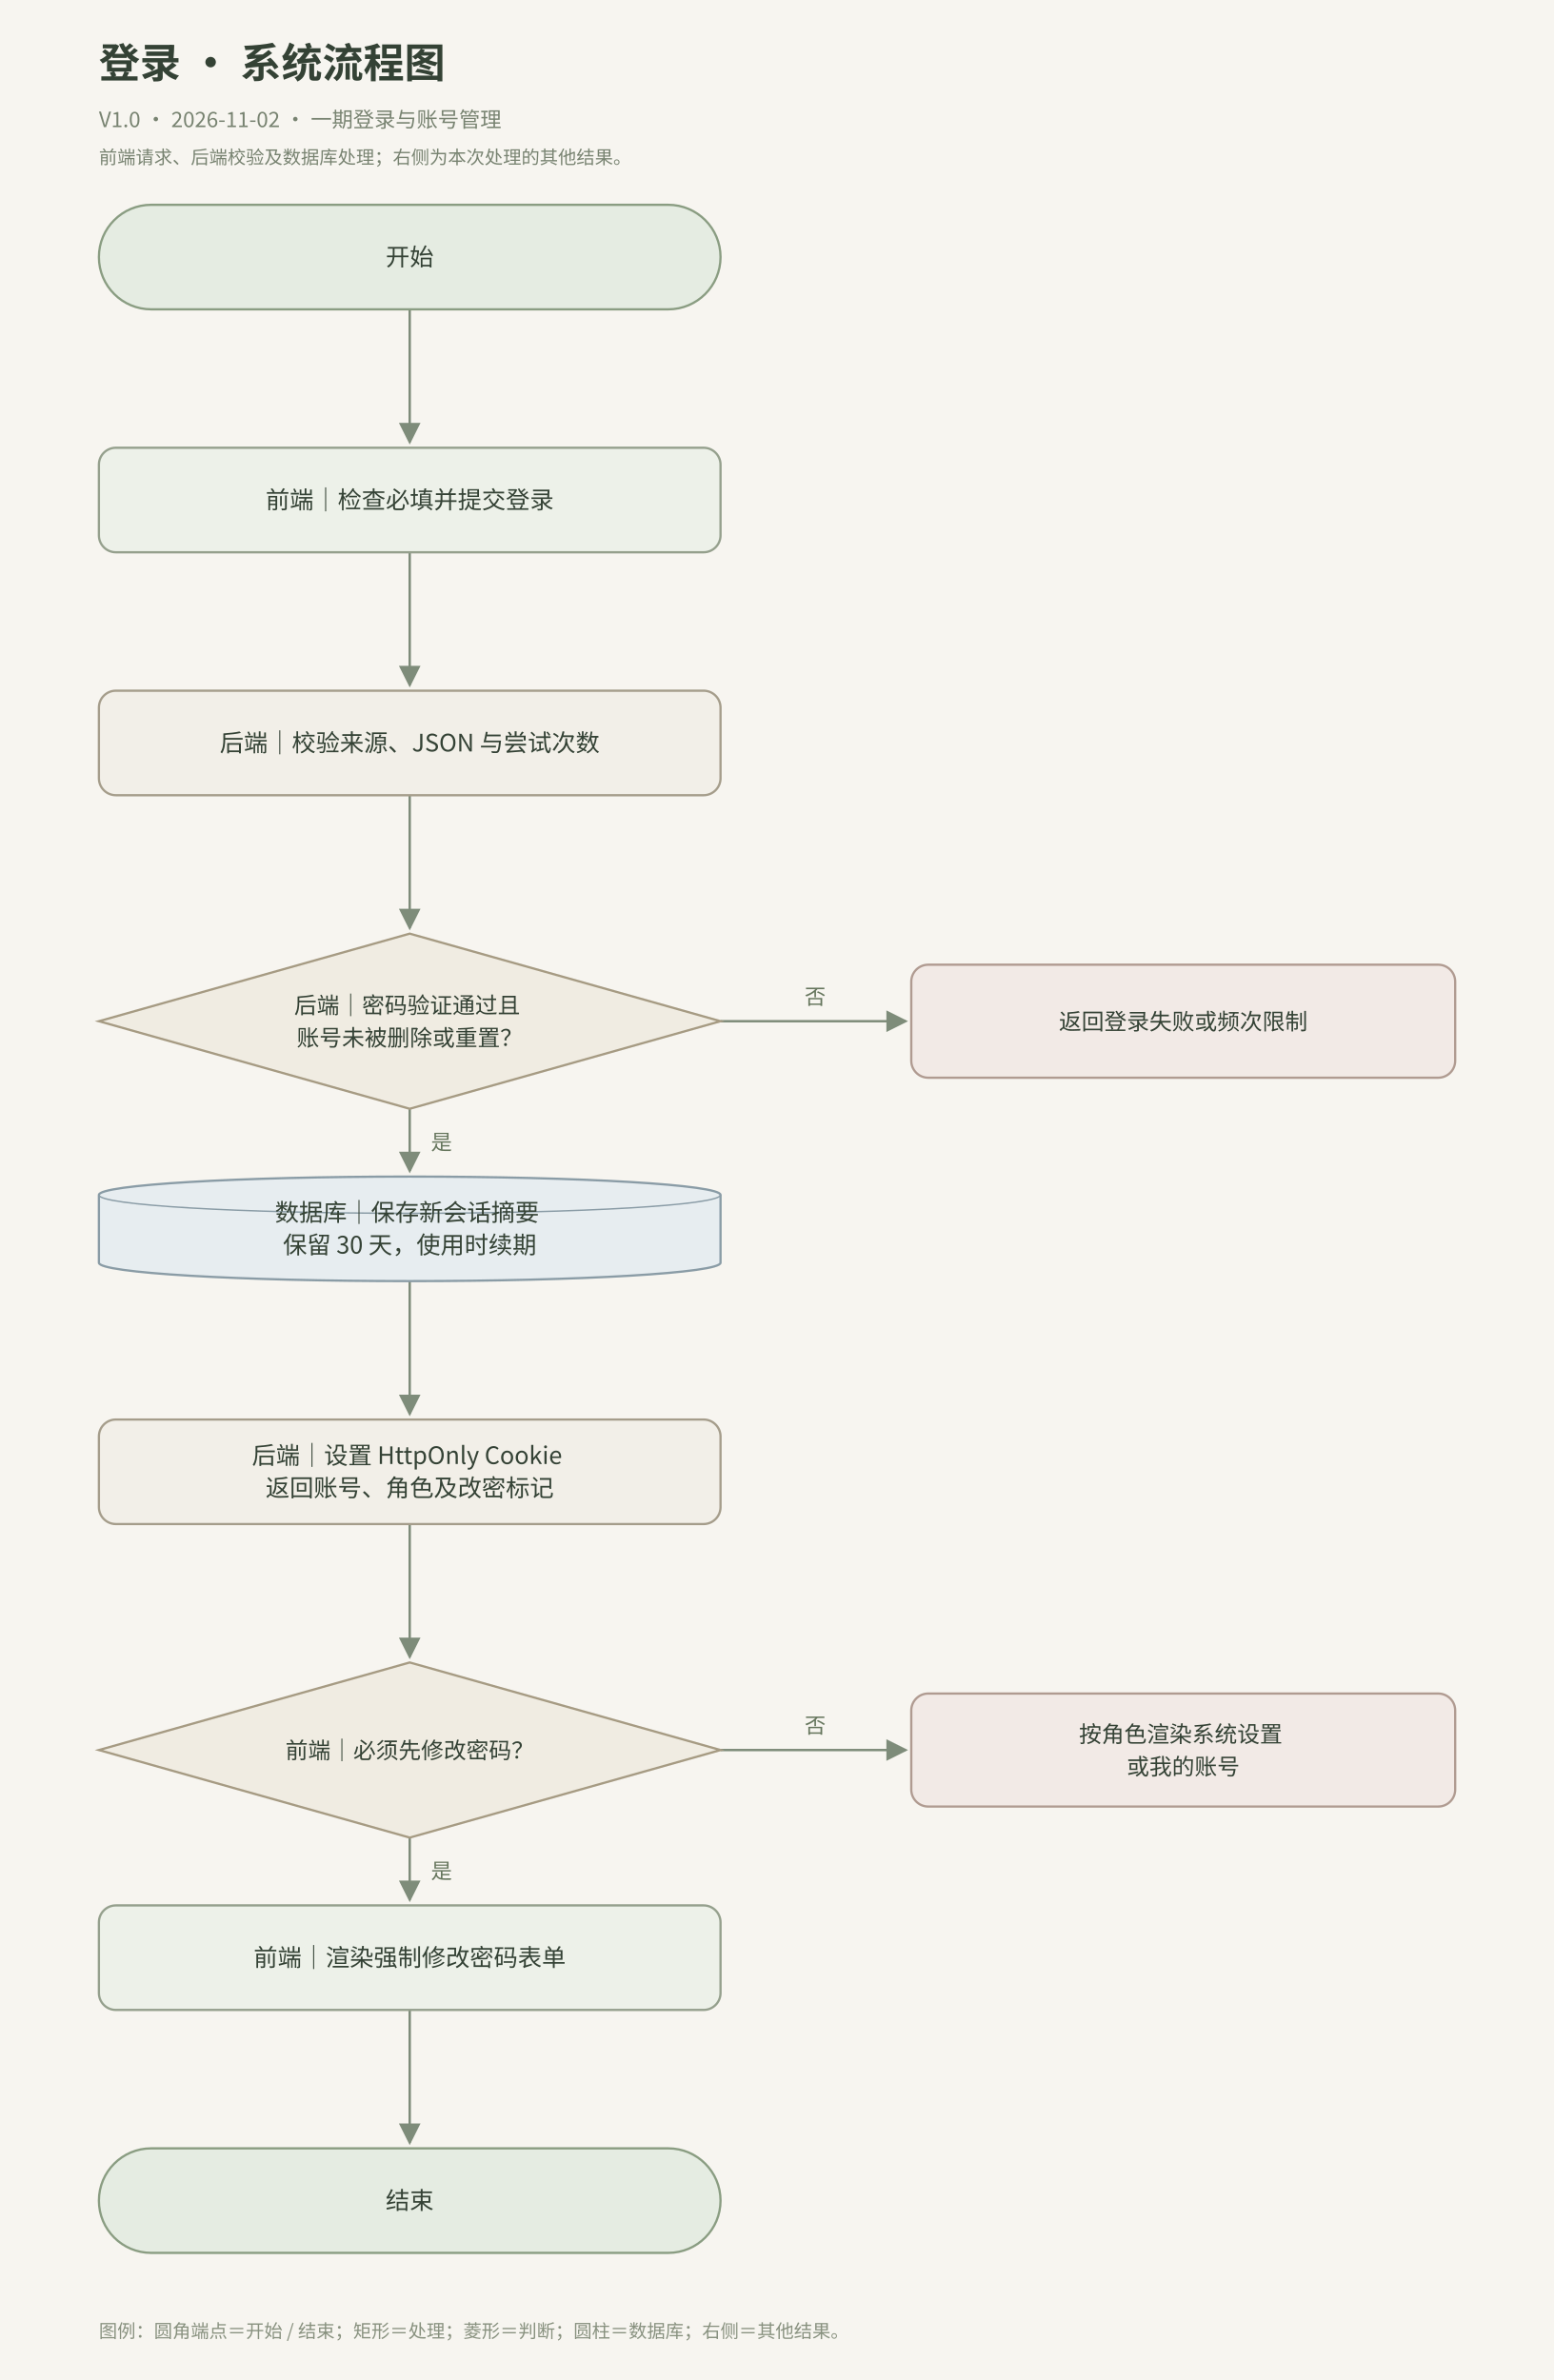
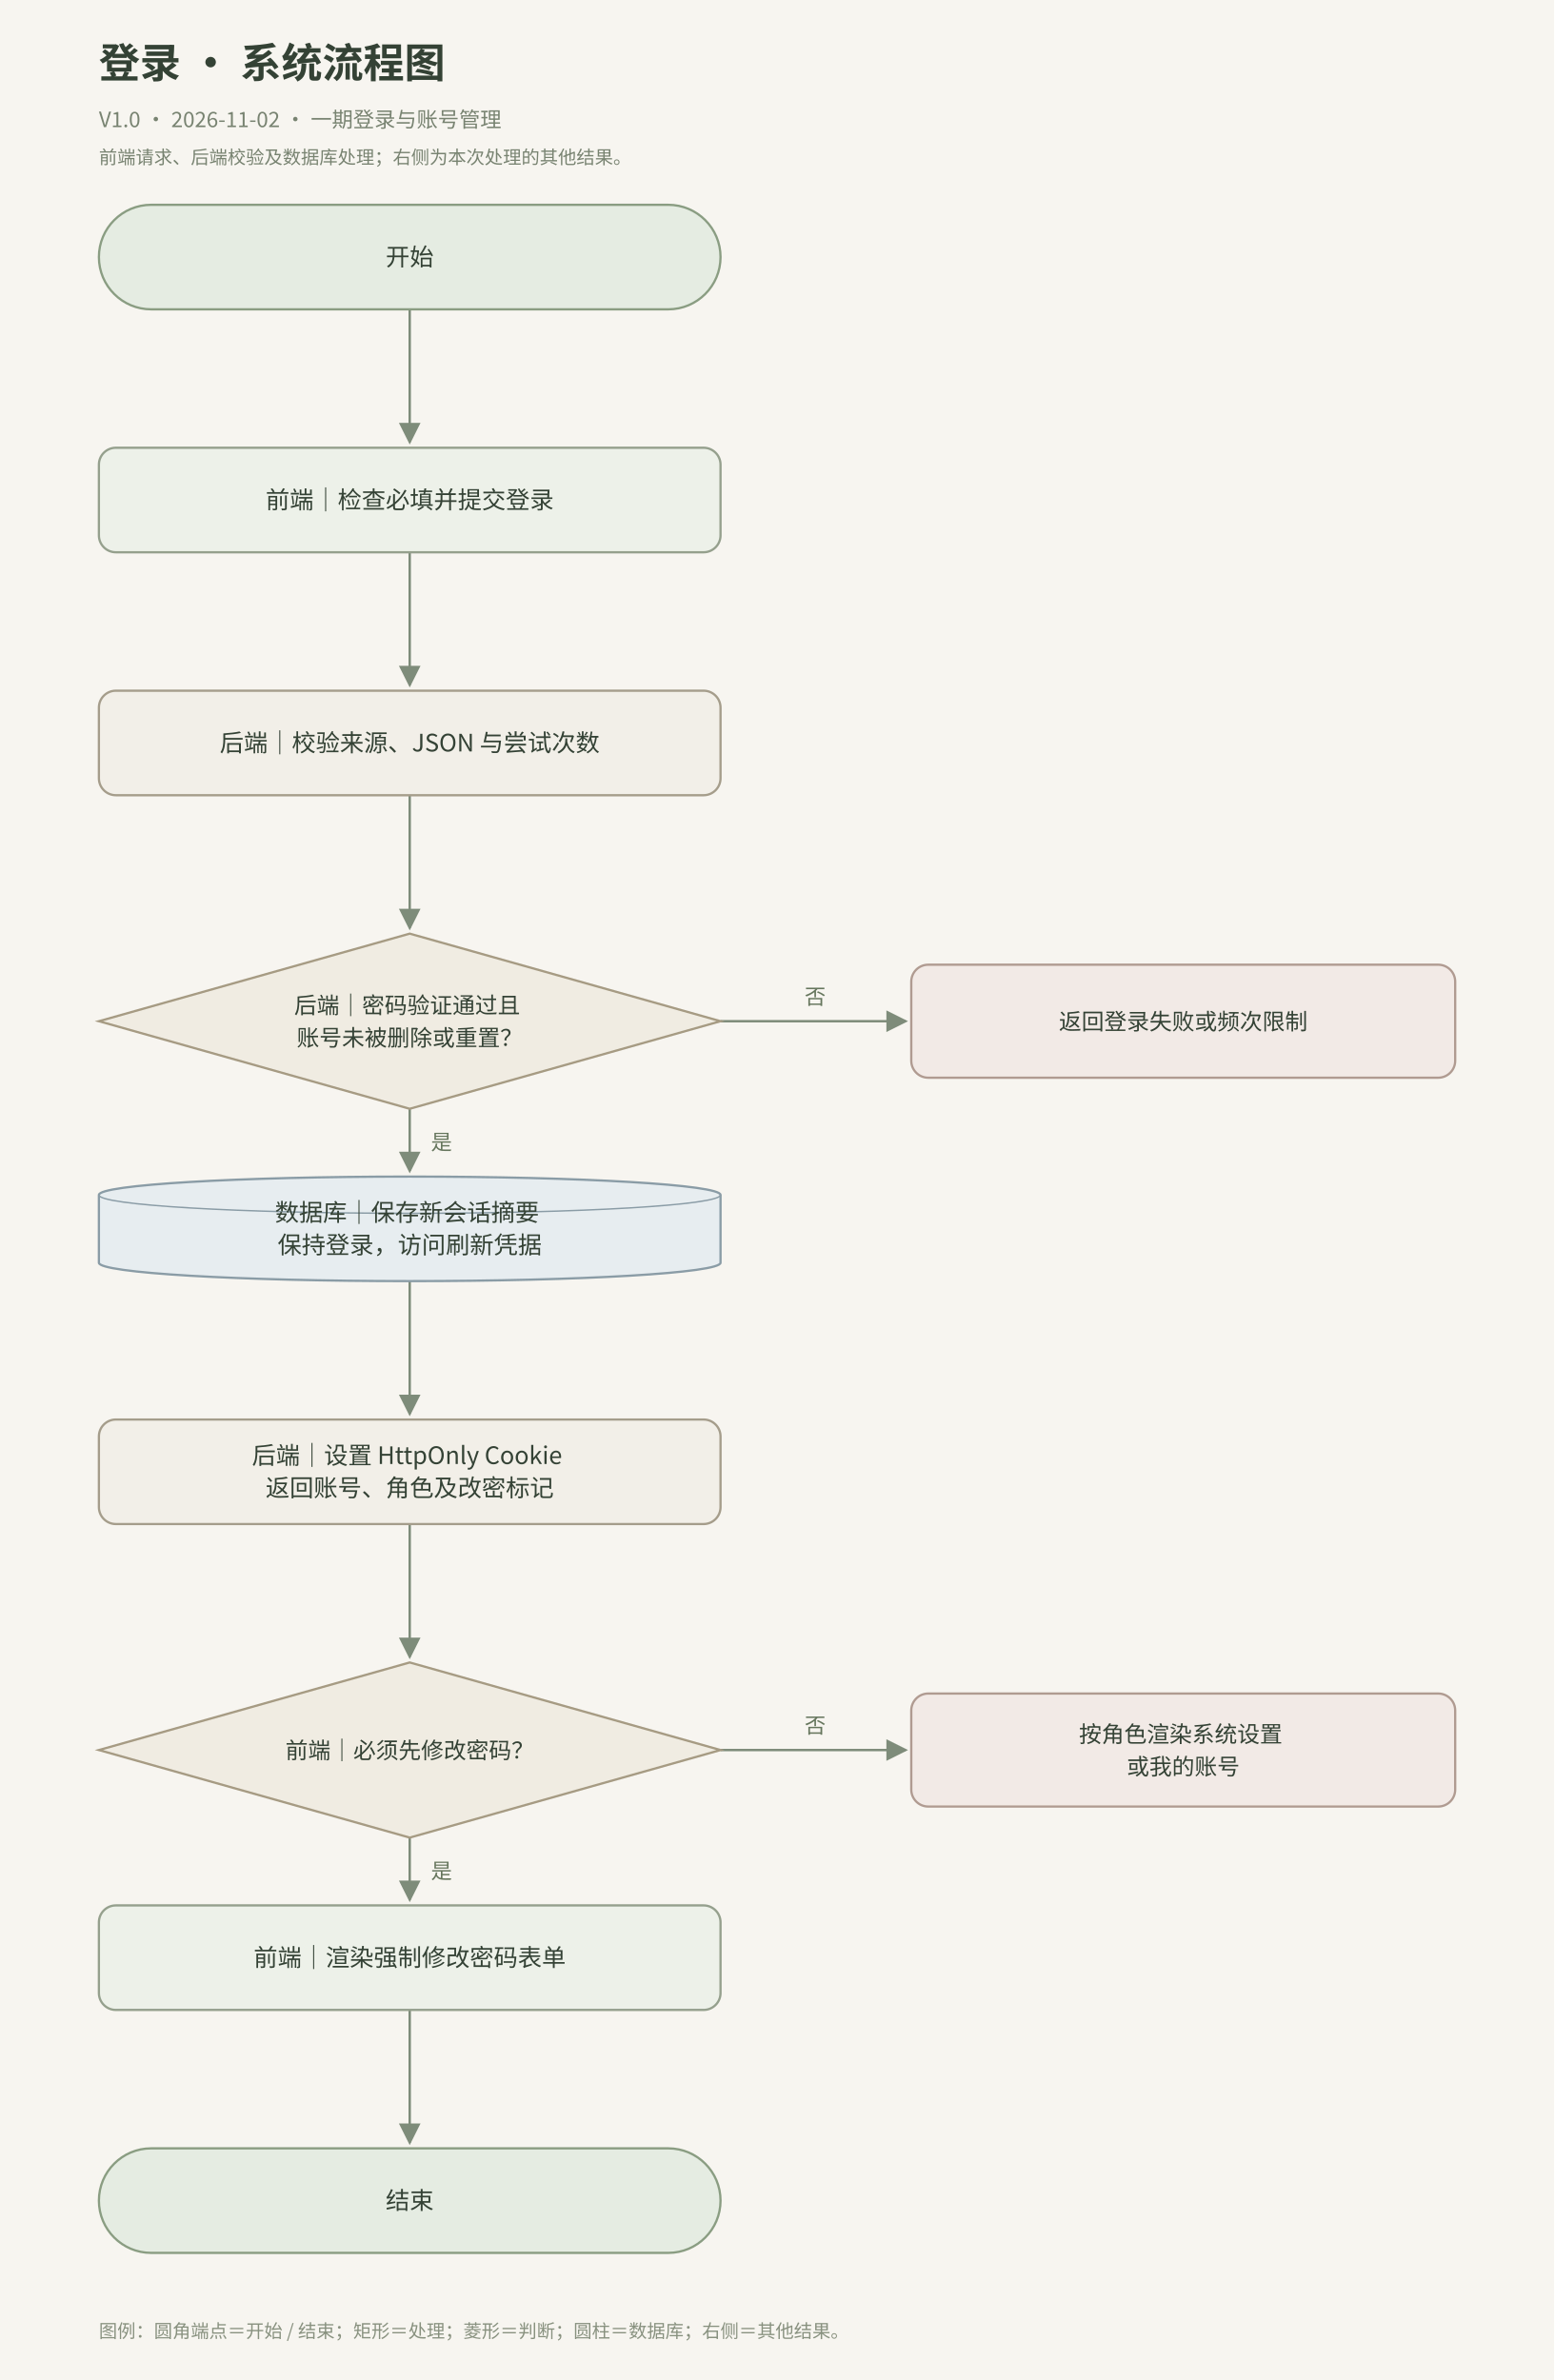
<svg xmlns="http://www.w3.org/2000/svg" width="1100" height="1685" viewBox="0 0 1100 1685" role="img" aria-labelledby="title desc">
  <defs>
    <marker id="arrow" markerWidth="9" markerHeight="9" refX="8" refY="4.5" orient="auto" markerUnits="strokeWidth">
      <path d="M0 0 L9 4.5 L0 9 Z" fill="#7E8C7A" />
    </marker>
  </defs>
  <rect width="1100" height="1685" fill="#F7F5F0" />
  <g font-family="'Microsoft YaHei','PingFang SC','Noto Sans CJK SC',sans-serif" fill="#344235">
    <text x="70" y="55" font-size="29" font-weight="700">登录 · 系统流程图</text>
    <text x="70" y="90" font-size="15" fill="#788371">V1.0 · 2026-11-02 · 一期登录与账号管理</text>
    <text x="70" y="116" font-size="13" fill="#788371">前端请求、后端校验及数据库处理；右侧为本次处理的其他结果。</text>
    <path d="M290.0 219 L290.0 313" stroke="#7E8C7A" stroke-width="1.7" fill="none" marker-end="url(#arrow)" />
    <path d="M290.0 391 L290.0 485" stroke="#7E8C7A" stroke-width="1.7" fill="none" marker-end="url(#arrow)" />
    <path d="M290.0 563 L290.0 657" stroke="#7E8C7A" stroke-width="1.7" fill="none" marker-end="url(#arrow)" />
    <path d="M510 723.0 L641 723.0" stroke="#7E8C7A" stroke-width="1.7" fill="none" marker-end="url(#arrow)" />
    <text x="569.5" y="711.0" font-size="15" fill="#66765D">否</text>
    <path d="M290.0 785 L290.0 829" stroke="#7E8C7A" stroke-width="1.7" fill="none" marker-end="url(#arrow)" />
    <text x="305.0" y="814.0" font-size="15" fill="#66765D">是</text>
    <path d="M290.0 907 L290.0 1001" stroke="#7E8C7A" stroke-width="1.7" fill="none" marker-end="url(#arrow)" />
    <path d="M290.0 1079 L290.0 1173" stroke="#7E8C7A" stroke-width="1.7" fill="none" marker-end="url(#arrow)" />
    <path d="M510 1239.0 L641 1239.0" stroke="#7E8C7A" stroke-width="1.7" fill="none" marker-end="url(#arrow)" />
    <text x="569.5" y="1227.0" font-size="15" fill="#66765D">否</text>
    <path d="M290.0 1301 L290.0 1345" stroke="#7E8C7A" stroke-width="1.7" fill="none" marker-end="url(#arrow)" />
    <text x="305.0" y="1330.0" font-size="15" fill="#66765D">是</text>
    <path d="M290.0 1423 L290.0 1517" stroke="#7E8C7A" stroke-width="1.7" fill="none" marker-end="url(#arrow)" />
    <rect x="70" y="145" width="440" height="74" rx="37.0" fill="#E5ECE2" stroke="#8A9D82" stroke-width="1.6" />
    <text text-anchor="middle" font-size="17">
      <tspan x="290.0" y="188.0">开始</tspan>
    </text>
    <rect x="70" y="317" width="440" height="74" rx="12" fill="#EDF1E9" stroke="#95A08D" stroke-width="1.6" />
    <text text-anchor="middle" font-size="17">
      <tspan x="290.0" y="360.0">前端｜检查必填并提交登录</tspan>
    </text>
    <rect x="70" y="489" width="440" height="74" rx="12" fill="#F2EFE8" stroke="#A59D8B" stroke-width="1.6" />
    <text text-anchor="middle" font-size="17">
      <tspan x="290.0" y="532.0">后端｜校验来源、JSON 与尝试次数</tspan>
    </text>
    <polygon points="290.0,661 510,723.0 290.0,785 70,723.0" fill="#F0ECE2" stroke="#A69B83" stroke-width="1.6" />
    <text text-anchor="middle" font-size="16">
      <tspan x="290.0" y="717.5">后端｜密码验证通过且</tspan>
      <tspan x="290.0" y="740.5">账号未被删除或重置？</tspan>
    </text>
    <rect x="645" y="683.0" width="385" height="80" rx="12" fill="#F2EAE6" stroke="#B09B91" stroke-width="1.6" />
    <text text-anchor="middle" font-size="16">
      <tspan x="837.5" y="729.0">返回登录失败或频次限制</tspan>
    </text>
    <path d="M70 846 A220.0 13 0 0 1 510 846 L510 894 A220.0 13 0 0 1 70 894 Z" fill="#E7EDF0" stroke="#8A9CA6" stroke-width="1.6" />
    <path d="M70 846 A220.0 13 0 0 0 510 846" stroke="#8A9CA6" fill="none" />
    <text text-anchor="middle" font-size="17">
      <tspan x="290.0" y="864.5">数据库｜保存新会话摘要</tspan>
-       <tspan x="290.0" y="887.5">保留 30 天，使用时续期</tspan>
+       <tspan x="290.0" y="887.5">保持登录，访问刷新凭据</tspan>
    </text>
    <rect x="70" y="1005" width="440" height="74" rx="12" fill="#F2EFE8" stroke="#A59D8B" stroke-width="1.6" />
    <text text-anchor="middle" font-size="17">
      <tspan x="290.0" y="1036.5">后端｜设置 HttpOnly Cookie</tspan>
      <tspan x="290.0" y="1059.5">返回账号、角色及改密标记</tspan>
    </text>
    <polygon points="290.0,1177 510,1239.0 290.0,1301 70,1239.0" fill="#F0ECE2" stroke="#A69B83" stroke-width="1.6" />
    <text text-anchor="middle" font-size="16">
      <tspan x="290.0" y="1245.0">前端｜必须先修改密码？</tspan>
    </text>
    <rect x="645" y="1199.0" width="385" height="80" rx="12" fill="#F2EAE6" stroke="#B09B91" stroke-width="1.6" />
    <text text-anchor="middle" font-size="16">
      <tspan x="837.5" y="1233.5">按角色渲染系统设置</tspan>
      <tspan x="837.5" y="1256.5">或我的账号</tspan>
    </text>
    <rect x="70" y="1349" width="440" height="74" rx="12" fill="#EDF1E9" stroke="#95A08D" stroke-width="1.6" />
    <text text-anchor="middle" font-size="17">
      <tspan x="290.0" y="1392.0">前端｜渲染强制修改密码表单</tspan>
    </text>
    <rect x="70" y="1521" width="440" height="74" rx="37.0" fill="#E5ECE2" stroke="#8A9D82" stroke-width="1.6" />
    <text text-anchor="middle" font-size="17">
      <tspan x="290.0" y="1564.0">结束</tspan>
    </text>
    <text x="70" y="1655" font-size="13" fill="#88917F">图例：圆角端点＝开始 / 结束；矩形＝处理；菱形＝判断；圆柱＝数据库；右侧＝其他结果。</text>
  </g>
</svg>
